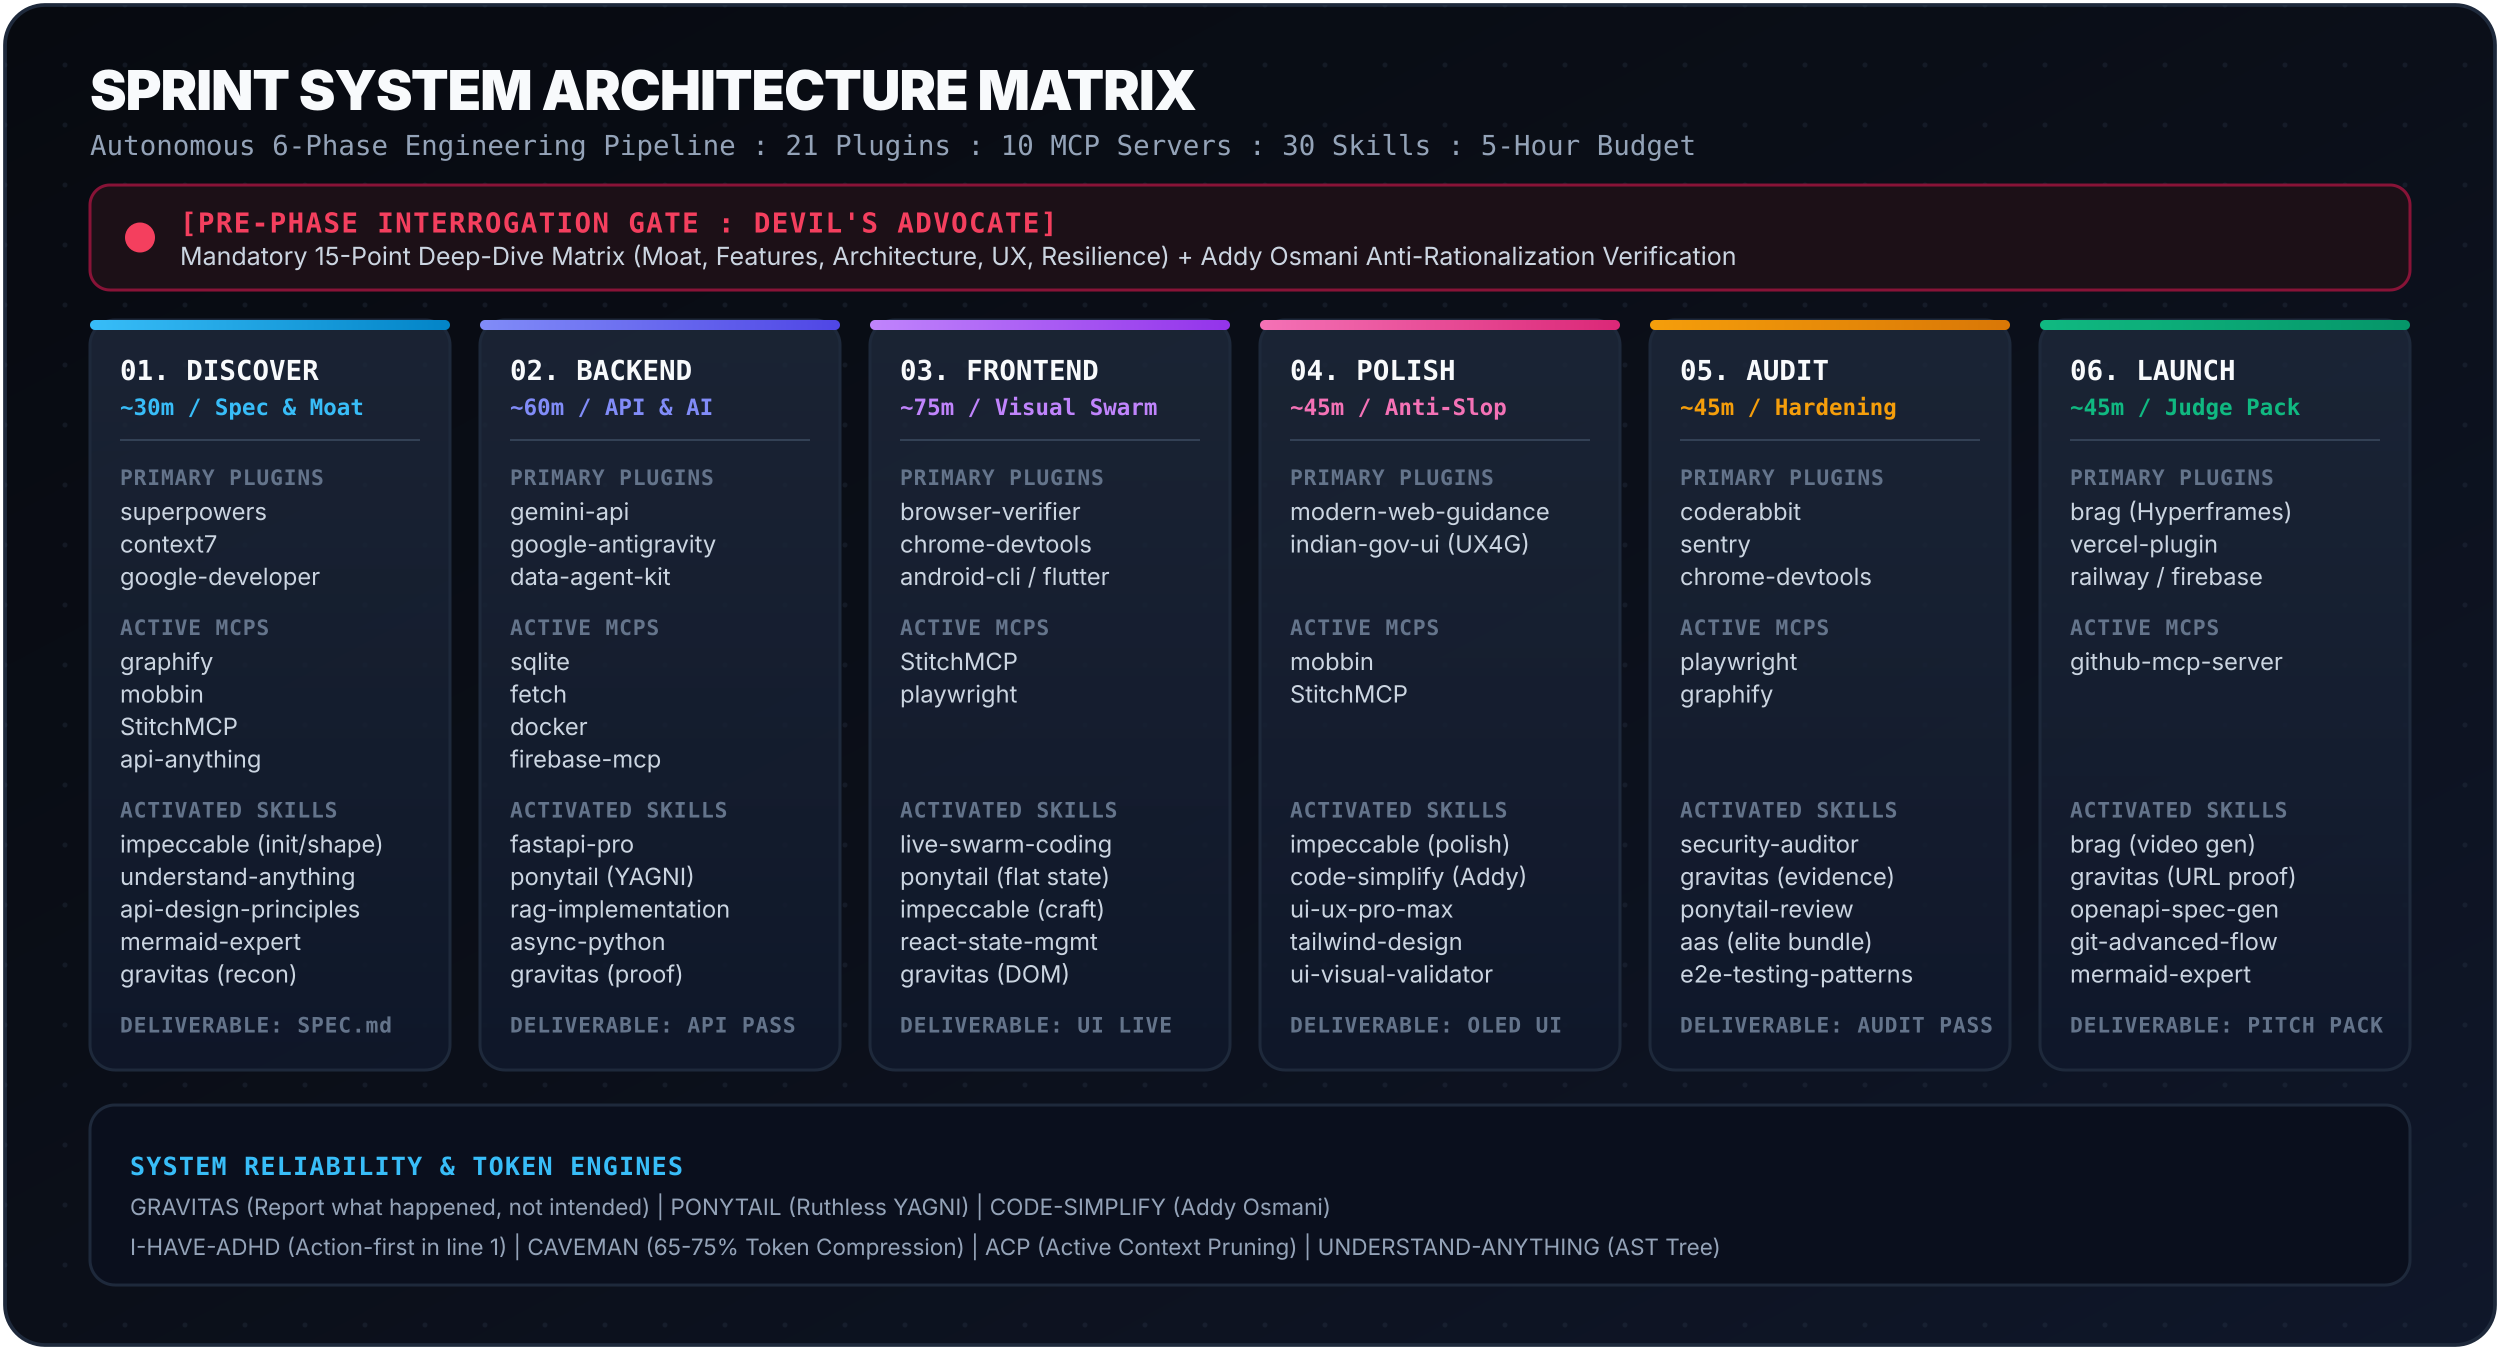
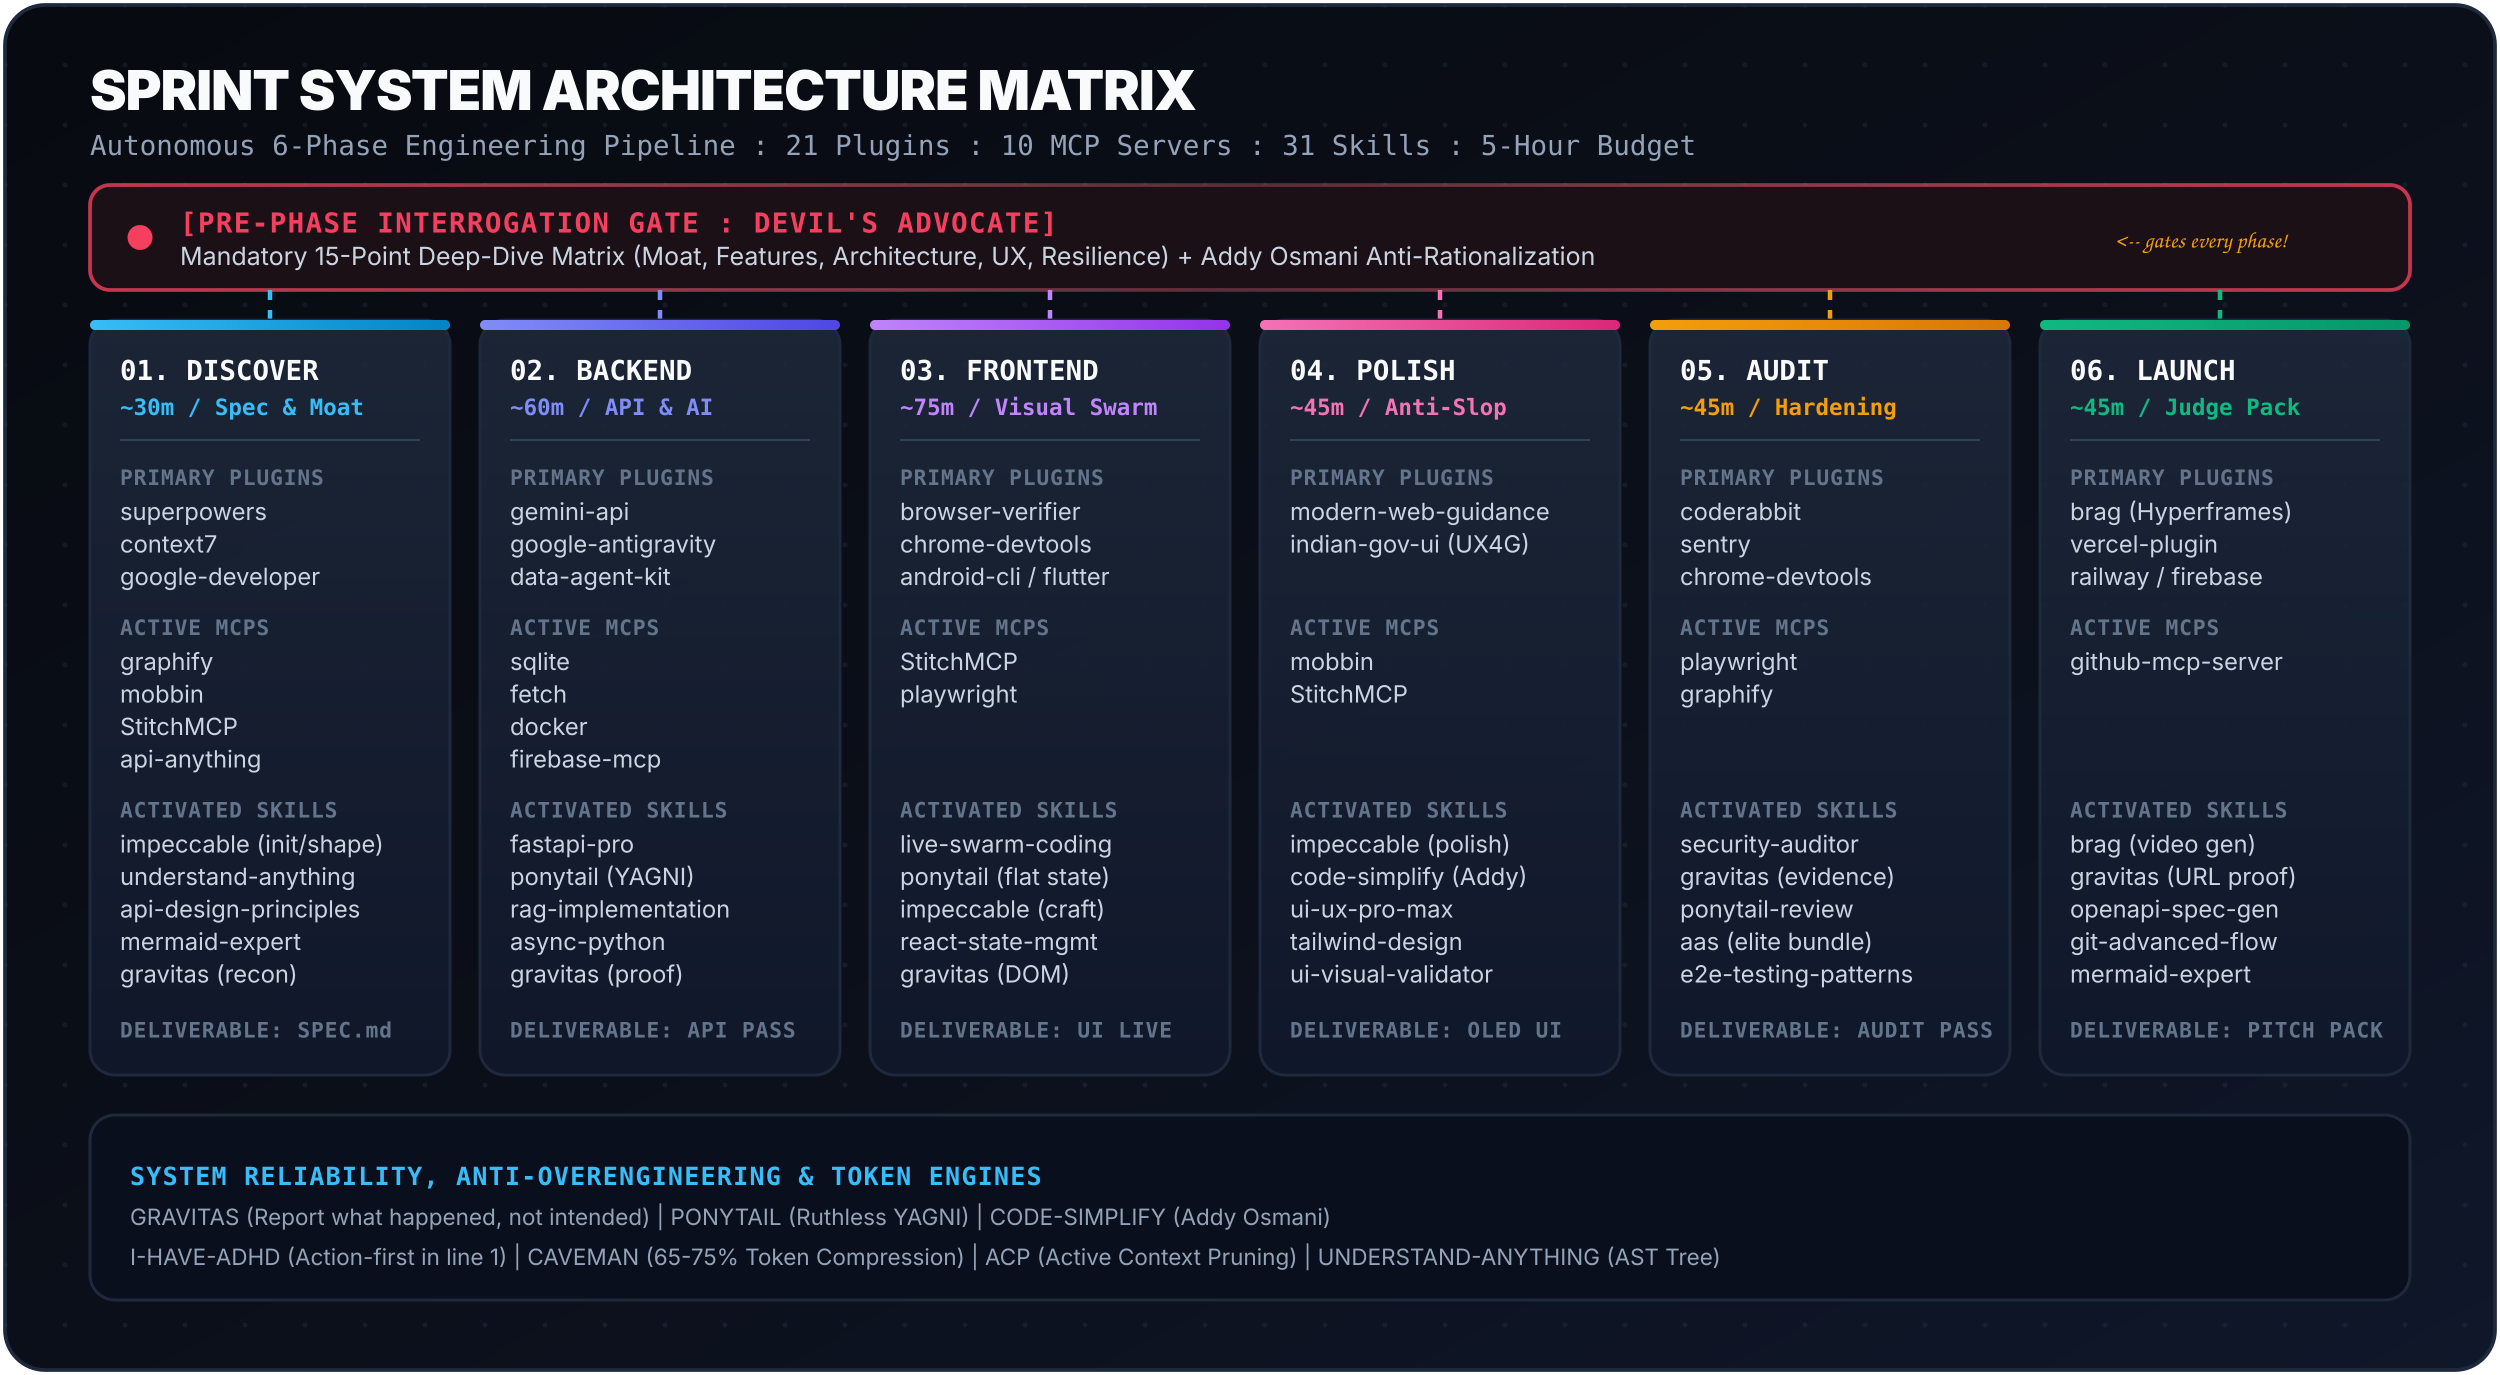
- <svg xmlns="http://www.w3.org/2000/svg" viewBox="0 0 1000 540" width="100%" height="540">
+ <svg xmlns="http://www.w3.org/2000/svg" viewBox="0 0 1000 550" width="100%" height="550">
  <defs>
    <linearGradient id="matrixBg" x1="0%" y1="0%" x2="100%" y2="100%">
      <stop offset="0%" stop-color="#070A10" />
      <stop offset="50%" stop-color="#0B0F19" />
      <stop offset="100%" stop-color="#0F172A" />
    </linearGradient>
    <linearGradient id="cardBg" x1="0%" y1="0%" x2="0%" y2="100%">
-       <stop offset="0%" stop-color="#1E293B" stop-opacity="0.8" />
-       <stop offset="100%" stop-color="#0F172A" stop-opacity="0.9" />
+       <stop offset="0%" stop-color="#1E293B" stop-opacity="0.85" />
+       <stop offset="100%" stop-color="#0F172A" stop-opacity="0.95" />
+     </linearGradient>
+     <linearGradient id="gateGlow" x1="0%" y1="0%" x2="100%" y2="0%">
+       <stop offset="0%" stop-color="#F43F5E" stop-opacity="0.8" />
+       <stop offset="50%" stop-color="#FB7185" stop-opacity="0.3" />
+       <stop offset="100%" stop-color="#F43F5E" stop-opacity="0.8" />
    </linearGradient>
    <pattern id="matrixGrid" width="24" height="24" patternUnits="userSpaceOnUse">
      <circle cx="2" cy="2" r="1" fill="#334155" opacity="0.25" />
    </pattern>
    <linearGradient id="accent1" x1="0%" y1="0%" x2="100%" y2="0%">
      <stop offset="0%" stop-color="#38BDF8" />
      <stop offset="100%" stop-color="#0284C7" />
    </linearGradient>
    <linearGradient id="accent2" x1="0%" y1="0%" x2="100%" y2="0%">
      <stop offset="0%" stop-color="#818CF8" />
      <stop offset="100%" stop-color="#4F46E5" />
    </linearGradient>
    <linearGradient id="accent3" x1="0%" y1="0%" x2="100%" y2="0%">
      <stop offset="0%" stop-color="#C084FC" />
      <stop offset="100%" stop-color="#9333EA" />
    </linearGradient>
    <linearGradient id="accent4" x1="0%" y1="0%" x2="100%" y2="0%">
      <stop offset="0%" stop-color="#F472B6" />
      <stop offset="100%" stop-color="#DB2777" />
    </linearGradient>
    <linearGradient id="accent5" x1="0%" y1="0%" x2="100%" y2="0%">
      <stop offset="0%" stop-color="#F59E0B" />
      <stop offset="100%" stop-color="#D97706" />
    </linearGradient>
    <linearGradient id="accent6" x1="0%" y1="0%" x2="100%" y2="0%">
      <stop offset="0%" stop-color="#10B981" />
      <stop offset="100%" stop-color="#059669" />
    </linearGradient>
    <style>
+       @keyframes gate-pulse {
+         0%, 100% { stroke-opacity: 0.8; }
+         50% { stroke-opacity: 0.3; }
+       }
+       @keyframes stream-down {
+         0% { stroke-dashoffset: 0; }
+         100% { stroke-dashoffset: -20; }
+       }
+       @keyframes beacon-ping {
+         0% { r: 4px; opacity: 1; }
+         100% { r: 12px; opacity: 0; }
+       }
+ 
+       .gate-box { animation: gate-pulse 3s ease-in-out infinite; }
+       .data-stream { stroke-dasharray: 4 4; animation: stream-down 1.2s linear infinite; }
+       .beacon { animation: beacon-ping 2s cubic-bezier(0, 0, 0.2, 1) infinite; }
+ 
      .hdr-title { font-family: 'Inter', -apple-system, sans-serif; font-weight: 900; font-size: 22px; fill: #F8FAFC; letter-spacing: -0.02em; }
      .hdr-sub { font-family: 'JetBrains Mono', 'Fira Code', monospace; font-size: 11px; fill: #94A3B8; }
      .gate-title { font-family: 'JetBrains Mono', monospace; font-size: 11px; font-weight: 700; fill: #F43F5E; letter-spacing: 0.05em; }
      .gate-sub { font-family: 'Inter', sans-serif; font-size: 10px; fill: #CBD5E1; }
      .col-title { font-family: 'JetBrains Mono', monospace; font-size: 11px; font-weight: 700; fill: #F8FAFC; }
      .col-time { font-family: 'JetBrains Mono', monospace; font-size: 9px; font-weight: 600; }
      .item-lbl { font-family: 'JetBrains Mono', monospace; font-size: 8.5px; font-weight: 700; fill: #64748B; letter-spacing: 0.04em; }
      .item-val { font-family: 'Inter', sans-serif; font-size: 9.5px; fill: #CBD5E1; line-height: 1.35; }
      .proto-title { font-family: 'JetBrains Mono', monospace; font-size: 10px; font-weight: 700; fill: #38BDF8; letter-spacing: 0.05em; }
      .proto-val { font-family: 'Inter', sans-serif; font-size: 9px; fill: #94A3B8; }
+       .doodle-text { font-family: 'Comic Sans MS', cursive, sans-serif; font-size: 9px; fill: #F59E0B; }
    </style>
  </defs>
-   <rect x="2" y="2" width="996" height="536" rx="16" fill="url(#matrixBg)" stroke="#1E293B" stroke-width="1.5" />
-   <rect x="2" y="2" width="996" height="536" rx="16" fill="url(#matrixGrid)" />
+   <rect x="2" y="2" width="996" height="546" rx="16" fill="url(#matrixBg)" stroke="#1E293B" stroke-width="1.5" />
+   <rect x="2" y="2" width="996" height="546" rx="16" fill="url(#matrixGrid)" />
  <g transform="translate(36, 24)">
    <text x="0" y="20" class="hdr-title">SPRINT SYSTEM ARCHITECTURE MATRIX</text>
-     <text x="0" y="38" class="hdr-sub">Autonomous 6-Phase Engineering Pipeline : 21 Plugins : 10 MCP Servers : 30 Skills : 5-Hour Budget</text>
+     <text x="0" y="38" class="hdr-sub">Autonomous 6-Phase Engineering Pipeline : 21 Plugins : 10 MCP Servers : 31 Skills : 5-Hour Budget</text>
  </g>
  <g transform="translate(36, 74)">
-     <rect x="0" y="0" width="928" height="42" rx="8" fill="#1C1017" stroke="#881337" stroke-width="1.2" />
-     <circle cx="20" cy="21" r="6" fill="#F43F5E" />
+     <rect x="0" y="0" width="928" height="42" rx="8" fill="#1C1017" stroke="url(#gateGlow)" stroke-width="1.5" class="gate-box" />
+     <circle cx="20" cy="21" r="5" fill="#F43F5E" />
+     <circle cx="20" cy="21" class="beacon" stroke="#F43F5E" stroke-width="1.5" fill="none" />
    <text x="36" y="19" class="gate-title">[PRE-PHASE INTERROGATION GATE : DEVIL'S ADVOCATE]</text>
-     <text x="36" y="32" class="gate-sub">Mandatory 15-Point Deep-Dive Matrix (Moat, Features, Architecture, UX, Resilience) + Addy Osmani Anti-Rationalization Verification</text>
-   </g>
+     <text x="36" y="32" class="gate-sub">Mandatory 15-Point Deep-Dive Matrix (Moat, Features, Architecture, UX, Resilience) + Addy Osmani Anti-Rationalization</text>
+     <text x="810" y="25" class="doodle-text">&lt;-- gates every phase!</text>
+   </g>
+   <line x1="108" y1="116" x2="108" y2="128" stroke="#38BDF8" stroke-width="1.8" class="data-stream" />
+   <line x1="264" y1="116" x2="264" y2="128" stroke="#818CF8" stroke-width="1.8" class="data-stream" />
+   <line x1="420" y1="116" x2="420" y2="128" stroke="#C084FC" stroke-width="1.8" class="data-stream" />
+   <line x1="576" y1="116" x2="576" y2="128" stroke="#F472B6" stroke-width="1.8" class="data-stream" />
+   <line x1="732" y1="116" x2="732" y2="128" stroke="#F59E0B" stroke-width="1.8" class="data-stream" />
+   <line x1="888" y1="116" x2="888" y2="128" stroke="#10B981" stroke-width="1.8" class="data-stream" />
  <g transform="translate(36, 128)">
-     <rect x="0" y="0" width="144" height="300" rx="10" fill="url(#cardBg)" stroke="#1E293B" stroke-width="1.2" />
+     <rect x="0" y="0" width="144" height="302" rx="10" fill="url(#cardBg)" stroke="#1E293B" stroke-width="1.2" />
    <rect x="0" y="0" width="144" height="4" rx="2" fill="url(#accent1)" />
    <text x="12" y="24" class="col-title">01. DISCOVER</text>
    <text x="12" y="38" fill="#38BDF8" class="col-time">~30m / Spec &amp; Moat</text>
    <line x1="12" y1="48" x2="132" y2="48" stroke="#334155" stroke-width="0.8" />
    <text x="12" y="66" class="item-lbl">PRIMARY PLUGINS</text>
    <text x="12" y="80" class="item-val">superpowers</text>
    <text x="12" y="93" class="item-val">context7</text>
    <text x="12" y="106" class="item-val">google-developer</text>
    <text x="12" y="126" class="item-lbl">ACTIVE MCPS</text>
    <text x="12" y="140" class="item-val">graphify</text>
    <text x="12" y="153" class="item-val">mobbin</text>
    <text x="12" y="166" class="item-val">StitchMCP</text>
    <text x="12" y="179" class="item-val">api-anything</text>
    <text x="12" y="199" class="item-lbl">ACTIVATED SKILLS</text>
    <text x="12" y="213" class="item-val">impeccable (init/shape)</text>
    <text x="12" y="226" class="item-val">understand-anything</text>
    <text x="12" y="239" class="item-val">api-design-principles</text>
    <text x="12" y="252" class="item-val">mermaid-expert</text>
    <text x="12" y="265" class="item-val">gravitas (recon)</text>
-     <text x="12" y="285" fill="#38BDF8" class="item-lbl">DELIVERABLE: SPEC.md</text>
+     <text x="12" y="287" fill="#38BDF8" class="item-lbl">DELIVERABLE: SPEC.md</text>
  </g>
  <g transform="translate(192, 128)">
-     <rect x="0" y="0" width="144" height="300" rx="10" fill="url(#cardBg)" stroke="#1E293B" stroke-width="1.2" />
+     <rect x="0" y="0" width="144" height="302" rx="10" fill="url(#cardBg)" stroke="#1E293B" stroke-width="1.2" />
    <rect x="0" y="0" width="144" height="4" rx="2" fill="url(#accent2)" />
    <text x="12" y="24" class="col-title">02. BACKEND</text>
    <text x="12" y="38" fill="#818CF8" class="col-time">~60m / API &amp; AI</text>
    <line x1="12" y1="48" x2="132" y2="48" stroke="#334155" stroke-width="0.8" />
    <text x="12" y="66" class="item-lbl">PRIMARY PLUGINS</text>
    <text x="12" y="80" class="item-val">gemini-api</text>
    <text x="12" y="93" class="item-val">google-antigravity</text>
    <text x="12" y="106" class="item-val">data-agent-kit</text>
    <text x="12" y="126" class="item-lbl">ACTIVE MCPS</text>
    <text x="12" y="140" class="item-val">sqlite</text>
    <text x="12" y="153" class="item-val">fetch</text>
    <text x="12" y="166" class="item-val">docker</text>
    <text x="12" y="179" class="item-val">firebase-mcp</text>
    <text x="12" y="199" class="item-lbl">ACTIVATED SKILLS</text>
    <text x="12" y="213" class="item-val">fastapi-pro</text>
    <text x="12" y="226" class="item-val">ponytail (YAGNI)</text>
    <text x="12" y="239" class="item-val">rag-implementation</text>
    <text x="12" y="252" class="item-val">async-python</text>
    <text x="12" y="265" class="item-val">gravitas (proof)</text>
-     <text x="12" y="285" fill="#818CF8" class="item-lbl">DELIVERABLE: API PASS</text>
+     <text x="12" y="287" fill="#818CF8" class="item-lbl">DELIVERABLE: API PASS</text>
  </g>
  <g transform="translate(348, 128)">
-     <rect x="0" y="0" width="144" height="300" rx="10" fill="url(#cardBg)" stroke="#1E293B" stroke-width="1.2" />
+     <rect x="0" y="0" width="144" height="302" rx="10" fill="url(#cardBg)" stroke="#1E293B" stroke-width="1.2" />
    <rect x="0" y="0" width="144" height="4" rx="2" fill="url(#accent3)" />
    <text x="12" y="24" class="col-title">03. FRONTEND</text>
    <text x="12" y="38" fill="#C084FC" class="col-time">~75m / Visual Swarm</text>
    <line x1="12" y1="48" x2="132" y2="48" stroke="#334155" stroke-width="0.8" />
    <text x="12" y="66" class="item-lbl">PRIMARY PLUGINS</text>
    <text x="12" y="80" class="item-val">browser-verifier</text>
    <text x="12" y="93" class="item-val">chrome-devtools</text>
    <text x="12" y="106" class="item-val">android-cli / flutter</text>
    <text x="12" y="126" class="item-lbl">ACTIVE MCPS</text>
    <text x="12" y="140" class="item-val">StitchMCP</text>
    <text x="12" y="153" class="item-val">playwright</text>
    <text x="12" y="199" class="item-lbl">ACTIVATED SKILLS</text>
    <text x="12" y="213" class="item-val">live-swarm-coding</text>
    <text x="12" y="226" class="item-val">ponytail (flat state)</text>
    <text x="12" y="239" class="item-val">impeccable (craft)</text>
    <text x="12" y="252" class="item-val">react-state-mgmt</text>
    <text x="12" y="265" class="item-val">gravitas (DOM)</text>
-     <text x="12" y="285" fill="#C084FC" class="item-lbl">DELIVERABLE: UI LIVE</text>
+     <text x="12" y="287" fill="#C084FC" class="item-lbl">DELIVERABLE: UI LIVE</text>
  </g>
  <g transform="translate(504, 128)">
-     <rect x="0" y="0" width="144" height="300" rx="10" fill="url(#cardBg)" stroke="#1E293B" stroke-width="1.2" />
+     <rect x="0" y="0" width="144" height="302" rx="10" fill="url(#cardBg)" stroke="#1E293B" stroke-width="1.2" />
    <rect x="0" y="0" width="144" height="4" rx="2" fill="url(#accent4)" />
    <text x="12" y="24" class="col-title">04. POLISH</text>
    <text x="12" y="38" fill="#F472B6" class="col-time">~45m / Anti-Slop</text>
    <line x1="12" y1="48" x2="132" y2="48" stroke="#334155" stroke-width="0.8" />
    <text x="12" y="66" class="item-lbl">PRIMARY PLUGINS</text>
    <text x="12" y="80" class="item-val">modern-web-guidance</text>
    <text x="12" y="93" class="item-val">indian-gov-ui (UX4G)</text>
    <text x="12" y="126" class="item-lbl">ACTIVE MCPS</text>
    <text x="12" y="140" class="item-val">mobbin</text>
    <text x="12" y="153" class="item-val">StitchMCP</text>
    <text x="12" y="199" class="item-lbl">ACTIVATED SKILLS</text>
    <text x="12" y="213" class="item-val">impeccable (polish)</text>
    <text x="12" y="226" class="item-val">code-simplify (Addy)</text>
    <text x="12" y="239" class="item-val">ui-ux-pro-max</text>
    <text x="12" y="252" class="item-val">tailwind-design</text>
    <text x="12" y="265" class="item-val">ui-visual-validator</text>
-     <text x="12" y="285" fill="#F472B6" class="item-lbl">DELIVERABLE: OLED UI</text>
+     <text x="12" y="287" fill="#F472B6" class="item-lbl">DELIVERABLE: OLED UI</text>
  </g>
  <g transform="translate(660, 128)">
-     <rect x="0" y="0" width="144" height="300" rx="10" fill="url(#cardBg)" stroke="#1E293B" stroke-width="1.2" />
+     <rect x="0" y="0" width="144" height="302" rx="10" fill="url(#cardBg)" stroke="#1E293B" stroke-width="1.2" />
    <rect x="0" y="0" width="144" height="4" rx="2" fill="url(#accent5)" />
    <text x="12" y="24" class="col-title">05. AUDIT</text>
    <text x="12" y="38" fill="#F59E0B" class="col-time">~45m / Hardening</text>
    <line x1="12" y1="48" x2="132" y2="48" stroke="#334155" stroke-width="0.8" />
    <text x="12" y="66" class="item-lbl">PRIMARY PLUGINS</text>
    <text x="12" y="80" class="item-val">coderabbit</text>
    <text x="12" y="93" class="item-val">sentry</text>
    <text x="12" y="106" class="item-val">chrome-devtools</text>
    <text x="12" y="126" class="item-lbl">ACTIVE MCPS</text>
    <text x="12" y="140" class="item-val">playwright</text>
    <text x="12" y="153" class="item-val">graphify</text>
    <text x="12" y="199" class="item-lbl">ACTIVATED SKILLS</text>
    <text x="12" y="213" class="item-val">security-auditor</text>
    <text x="12" y="226" class="item-val">gravitas (evidence)</text>
    <text x="12" y="239" class="item-val">ponytail-review</text>
    <text x="12" y="252" class="item-val">aas (elite bundle)</text>
    <text x="12" y="265" class="item-val">e2e-testing-patterns</text>
-     <text x="12" y="285" fill="#F59E0B" class="item-lbl">DELIVERABLE: AUDIT PASS</text>
+     <text x="12" y="287" fill="#F59E0B" class="item-lbl">DELIVERABLE: AUDIT PASS</text>
  </g>
  <g transform="translate(816, 128)">
-     <rect x="0" y="0" width="148" height="300" rx="10" fill="url(#cardBg)" stroke="#1E293B" stroke-width="1.2" />
+     <rect x="0" y="0" width="148" height="302" rx="10" fill="url(#cardBg)" stroke="#1E293B" stroke-width="1.2" />
    <rect x="0" y="0" width="148" height="4" rx="2" fill="url(#accent6)" />
    <text x="12" y="24" class="col-title">06. LAUNCH</text>
    <text x="12" y="38" fill="#10B981" class="col-time">~45m / Judge Pack</text>
    <line x1="12" y1="48" x2="136" y2="48" stroke="#334155" stroke-width="0.8" />
    <text x="12" y="66" class="item-lbl">PRIMARY PLUGINS</text>
    <text x="12" y="80" class="item-val">brag (Hyperframes)</text>
    <text x="12" y="93" class="item-val">vercel-plugin</text>
    <text x="12" y="106" class="item-val">railway / firebase</text>
    <text x="12" y="126" class="item-lbl">ACTIVE MCPS</text>
    <text x="12" y="140" class="item-val">github-mcp-server</text>
    <text x="12" y="199" class="item-lbl">ACTIVATED SKILLS</text>
    <text x="12" y="213" class="item-val">brag (video gen)</text>
    <text x="12" y="226" class="item-val">gravitas (URL proof)</text>
    <text x="12" y="239" class="item-val">openapi-spec-gen</text>
    <text x="12" y="252" class="item-val">git-advanced-flow</text>
    <text x="12" y="265" class="item-val">mermaid-expert</text>
-     <text x="12" y="285" fill="#10B981" class="item-lbl">DELIVERABLE: PITCH PACK</text>
-   </g>
-   <g transform="translate(36, 442)">
-     <rect x="0" y="0" width="928" height="72" rx="10" fill="#0A0F1D" stroke="#1E293B" stroke-width="1.2" />
+     <text x="12" y="287" fill="#10B981" class="item-lbl">DELIVERABLE: PITCH PACK</text>
+   </g>
+   <g transform="translate(36, 446)">
+     <rect x="0" y="0" width="928" height="74" rx="10" fill="#0A0F1D" stroke="#1E293B" stroke-width="1.2" />
    <g transform="translate(16, 16)">
-       <text x="0" y="12" class="proto-title">SYSTEM RELIABILITY &amp; TOKEN ENGINES</text>
+       <text x="0" y="12" class="proto-title">SYSTEM RELIABILITY, ANTI-OVERENGINEERING &amp; TOKEN ENGINES</text>
      <text x="0" y="28" class="proto-val">GRAVITAS (Report what happened, not intended) | PONYTAIL (Ruthless YAGNI) | CODE-SIMPLIFY (Addy Osmani)</text>
      <text x="0" y="44" class="proto-val">I-HAVE-ADHD (Action-first in line 1) | CAVEMAN (65-75% Token Compression) | ACP (Active Context Pruning) | UNDERSTAND-ANYTHING (AST Tree)</text>
    </g>
  </g>
</svg>
